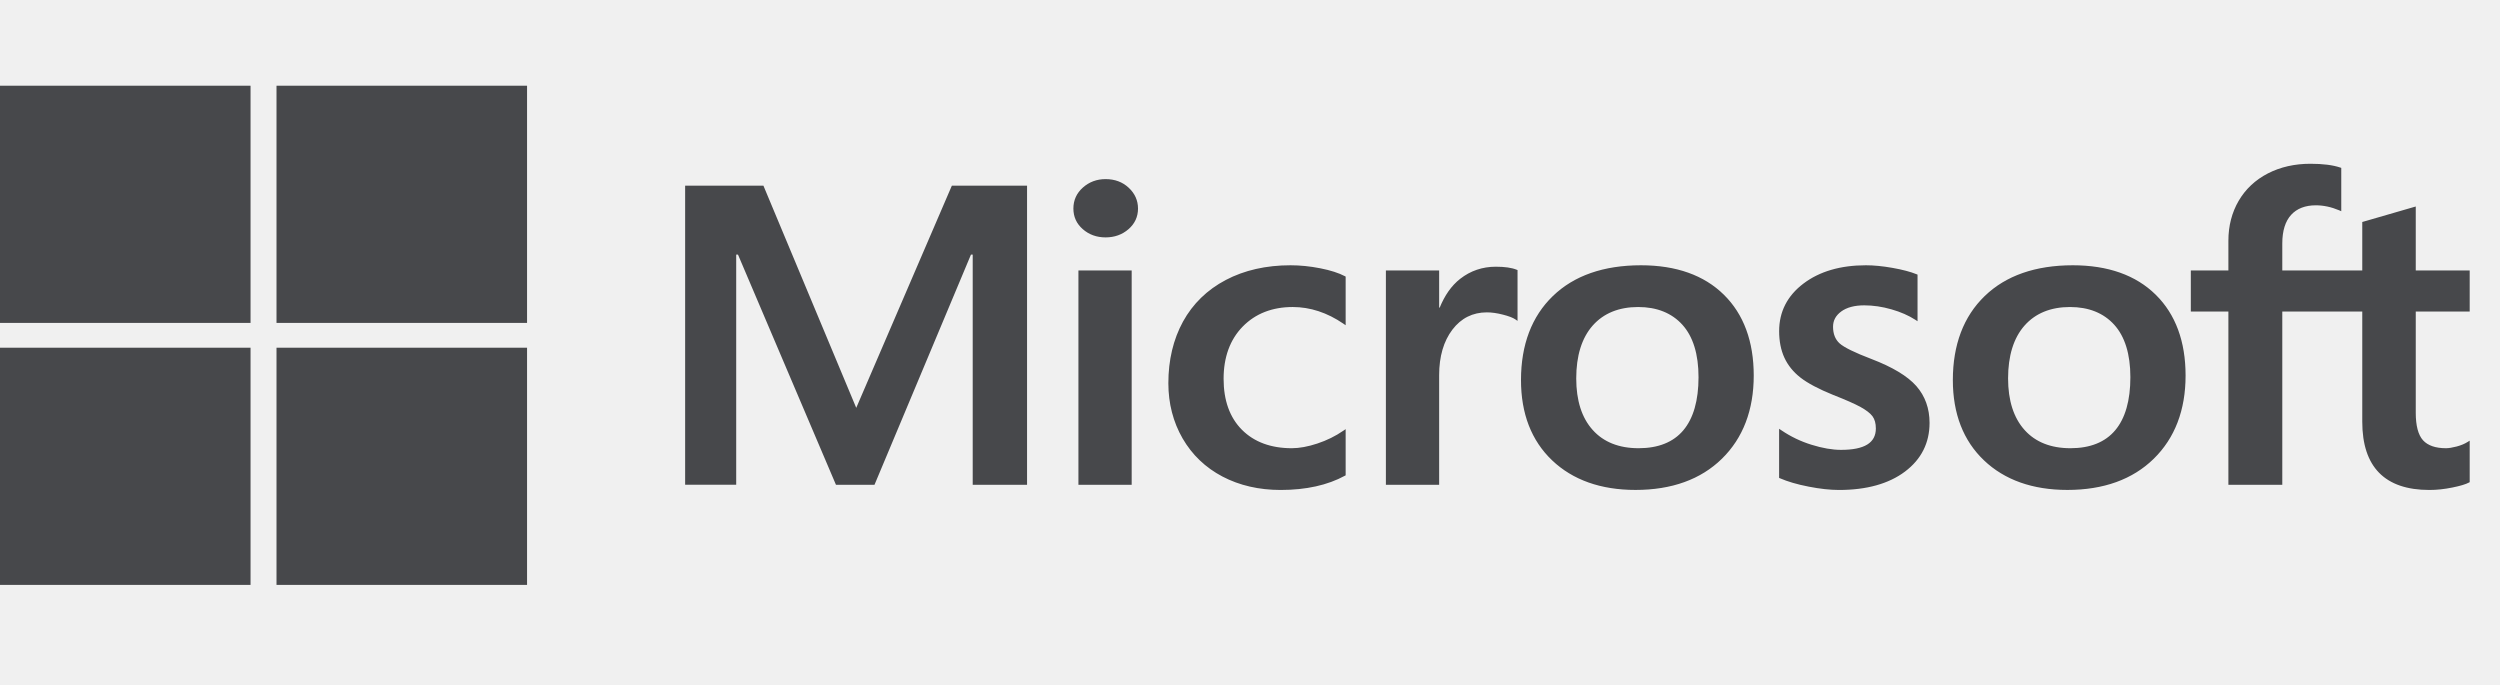
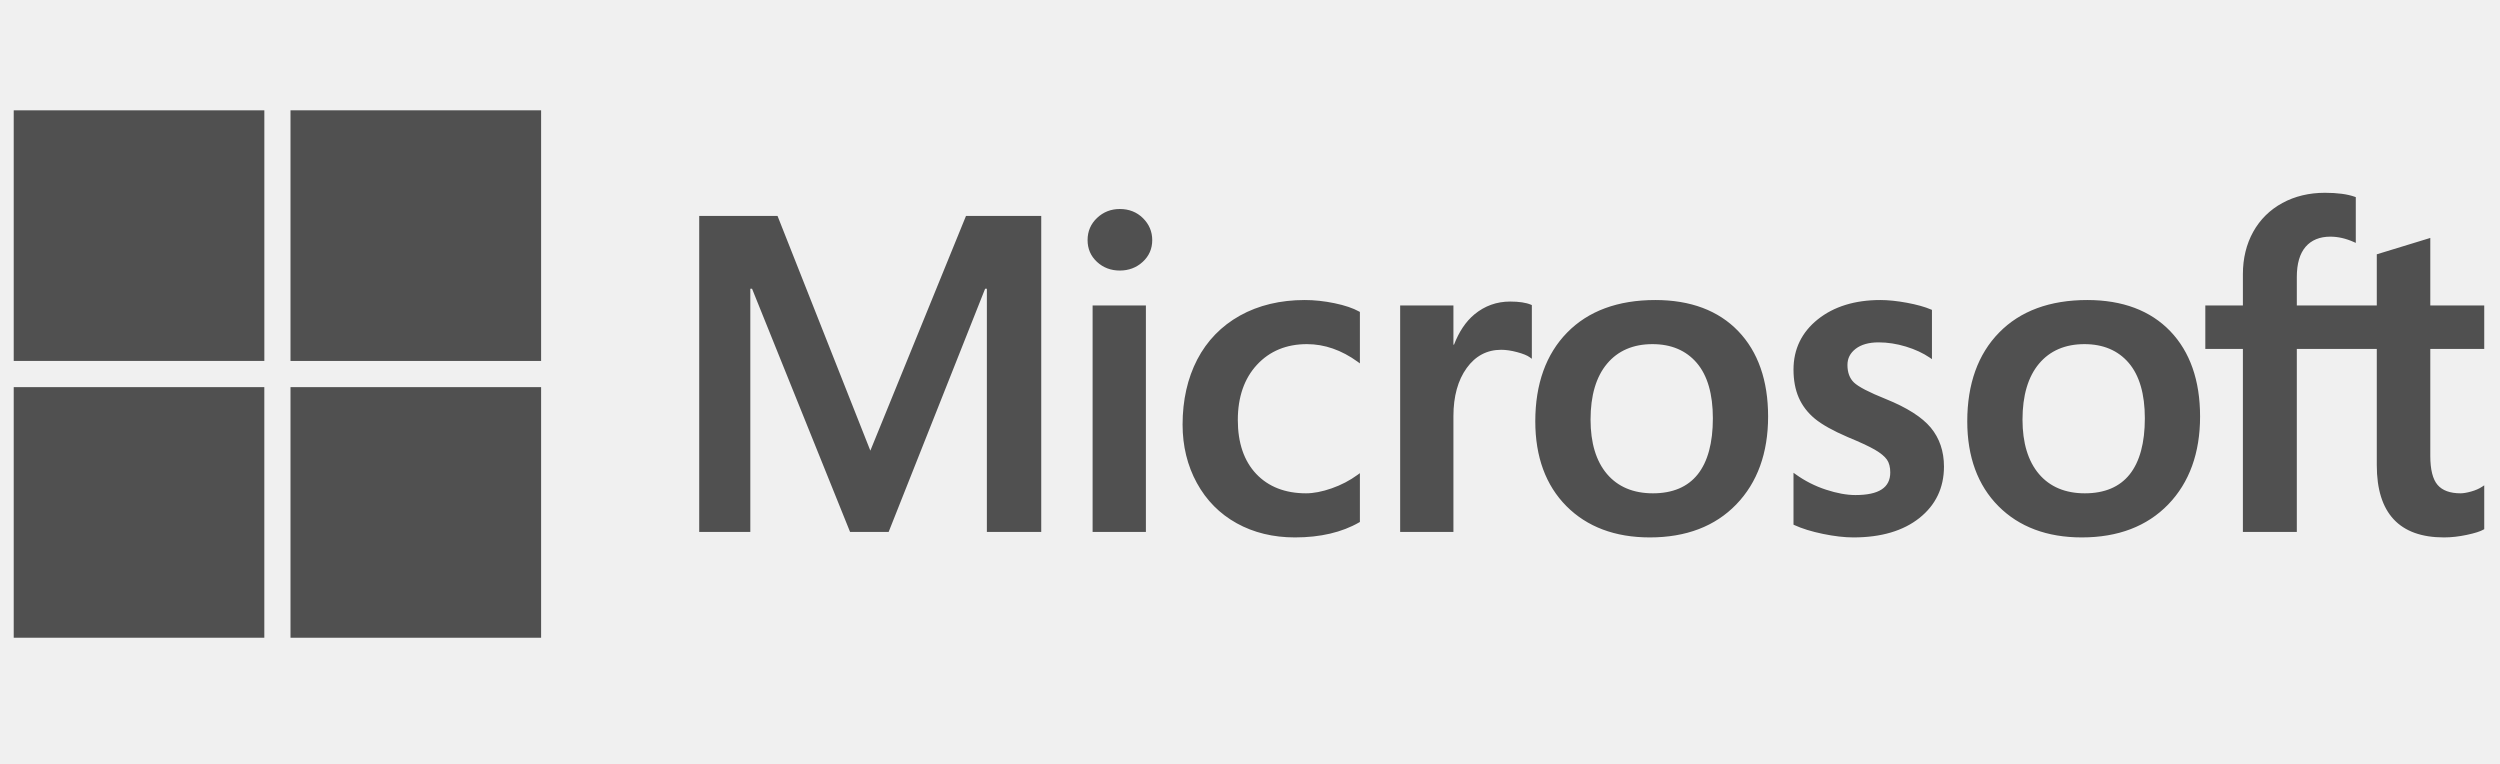
- <svg xmlns="http://www.w3.org/2000/svg" width="73" height="20" viewBox="0 0 73 20" fill="none">
-   <g clip-path="url(#clip0_305_3023)">
-     <path d="M72.115 9.097V7.897H70.54V6.03L70.487 6.045L69.007 6.474L68.978 6.482V7.897H66.643V7.109C66.643 6.742 66.73 6.461 66.901 6.274C67.07 6.089 67.313 5.995 67.622 5.995C67.845 5.995 68.075 6.044 68.307 6.142L68.365 6.167V4.902L68.338 4.893C68.121 4.819 67.827 4.782 67.463 4.782C67.003 4.782 66.586 4.877 66.222 5.064C65.858 5.252 65.571 5.52 65.371 5.861C65.171 6.202 65.069 6.595 65.069 7.03V7.897H63.972V9.097H65.069V14.156H66.643V9.097H68.978V12.312C68.978 13.636 69.638 14.307 70.939 14.307C71.153 14.307 71.377 14.283 71.607 14.236C71.841 14.189 72 14.141 72.094 14.09L72.115 14.079V12.867L72.051 12.907C71.965 12.961 71.859 13.005 71.734 13.038C71.609 13.071 71.504 13.088 71.423 13.088C71.118 13.088 70.893 13.01 70.753 12.857C70.612 12.702 70.54 12.431 70.54 12.052V9.097H72.115ZM60.456 13.088C59.885 13.088 59.434 12.909 59.117 12.555C58.798 12.2 58.636 11.694 58.636 11.05C58.636 10.387 58.798 9.867 59.117 9.506C59.435 9.147 59.881 8.965 60.444 8.965C60.989 8.965 61.424 9.139 61.735 9.482C62.048 9.828 62.207 10.343 62.207 11.014C62.207 11.694 62.058 12.216 61.763 12.565C61.471 12.912 61.031 13.088 60.456 13.088ZM60.526 7.746C59.436 7.746 58.57 8.048 57.953 8.645C57.336 9.241 57.023 10.067 57.023 11.098C57.023 12.079 57.328 12.867 57.931 13.441C58.533 14.015 59.353 14.306 60.367 14.306C61.424 14.306 62.273 14 62.89 13.395C63.507 12.791 63.819 11.973 63.819 10.966C63.819 9.97 63.526 9.176 62.947 8.606C62.368 8.035 61.553 7.746 60.526 7.746ZM54.485 7.746C53.743 7.746 53.13 7.925 52.661 8.28C52.19 8.636 51.951 9.103 51.951 9.668C51.951 9.962 52.002 10.223 52.104 10.444C52.206 10.666 52.364 10.862 52.574 11.026C52.783 11.189 53.105 11.36 53.531 11.533C53.89 11.673 54.157 11.791 54.327 11.884C54.493 11.975 54.611 12.067 54.678 12.156C54.742 12.244 54.775 12.363 54.775 12.511C54.775 12.932 54.442 13.136 53.758 13.136C53.504 13.136 53.214 13.086 52.897 12.987C52.582 12.89 52.285 12.747 52.016 12.564L51.95 12.52V13.955L51.974 13.965C52.197 14.062 52.478 14.145 52.809 14.209C53.139 14.274 53.44 14.307 53.7 14.307C54.505 14.307 55.153 14.126 55.626 13.77C56.102 13.412 56.343 12.933 56.343 12.348C56.343 11.927 56.213 11.565 55.957 11.273C55.703 10.984 55.262 10.718 54.647 10.483C54.157 10.297 53.843 10.142 53.713 10.024C53.588 9.909 53.525 9.747 53.525 9.541C53.525 9.359 53.603 9.214 53.764 9.095C53.926 8.977 54.151 8.916 54.434 8.916C54.696 8.916 54.965 8.956 55.231 9.033C55.498 9.109 55.732 9.212 55.928 9.338L55.992 9.38V8.019L55.968 8.009C55.787 7.935 55.549 7.873 55.26 7.822C54.973 7.771 54.712 7.746 54.485 7.746ZM47.846 13.088C47.275 13.088 46.824 12.909 46.507 12.555C46.187 12.2 46.026 11.694 46.026 11.05C46.026 10.387 46.188 9.867 46.507 9.506C46.825 9.147 47.271 8.965 47.834 8.965C48.379 8.965 48.814 9.139 49.125 9.482C49.438 9.828 49.597 10.343 49.597 11.014C49.597 11.694 49.447 12.216 49.153 12.565C48.861 12.912 48.421 13.088 47.846 13.088ZM47.916 7.746C46.826 7.746 45.96 8.048 45.343 8.645C44.726 9.241 44.413 10.067 44.413 11.098C44.413 12.079 44.718 12.867 45.321 13.441C45.923 14.015 46.743 14.306 47.757 14.306C48.814 14.306 49.663 14 50.28 13.395C50.897 12.791 51.209 11.973 51.209 10.966C51.209 9.97 50.916 9.176 50.337 8.606C49.758 8.035 48.943 7.746 47.916 7.746ZM42.023 8.981V7.897H40.468V14.156H42.023V10.954C42.023 10.409 42.154 9.962 42.411 9.624C42.665 9.291 43.003 9.121 43.417 9.121C43.557 9.121 43.714 9.143 43.884 9.187C44.053 9.23 44.175 9.276 44.247 9.325L44.312 9.37V7.886L44.287 7.876C44.142 7.817 43.937 7.788 43.678 7.788C43.287 7.788 42.938 7.907 42.638 8.141C42.375 8.347 42.185 8.629 42.04 8.981H42.023ZM37.683 7.746C36.969 7.746 36.333 7.891 35.792 8.176C35.249 8.462 34.83 8.871 34.544 9.39C34.26 9.909 34.116 10.514 34.116 11.189C34.116 11.781 34.256 12.323 34.532 12.802C34.809 13.281 35.201 13.655 35.696 13.915C36.191 14.175 36.763 14.307 37.396 14.307C38.135 14.307 38.767 14.167 39.272 13.891L39.293 13.88V12.531L39.227 12.576C38.998 12.734 38.742 12.86 38.467 12.951C38.192 13.042 37.941 13.088 37.721 13.088C37.111 13.088 36.621 12.907 36.266 12.551C35.909 12.194 35.729 11.693 35.729 11.062C35.729 10.428 35.917 9.914 36.288 9.535C36.659 9.157 37.15 8.965 37.747 8.965C38.258 8.965 38.756 9.129 39.228 9.452L39.293 9.497V8.076L39.272 8.065C39.094 7.971 38.852 7.893 38.552 7.834C38.253 7.775 37.961 7.746 37.683 7.746ZM33.045 7.897H31.49V14.156H33.045V7.897ZM32.283 5.23C32.027 5.23 31.804 5.313 31.621 5.476C31.436 5.64 31.343 5.847 31.343 6.09C31.343 6.33 31.435 6.533 31.618 6.692C31.799 6.851 32.023 6.932 32.283 6.932C32.544 6.932 32.769 6.851 32.952 6.692C33.136 6.533 33.23 6.33 33.23 6.09C33.23 5.855 33.139 5.651 32.959 5.483C32.78 5.315 32.553 5.23 32.283 5.23ZM28.403 7.435V14.156H29.99V5.422H27.794L25.002 11.909L22.292 5.422H20.006V14.155H21.497V7.434H21.549L24.41 14.156H25.535L28.352 7.435H28.403Z" fill="#1D1E22" fill-opacity="0.8" />
-     <path d="M7.316 9.429H0V2.503H7.316V9.429Z" fill="#1D1E22" fill-opacity="0.8" />
-     <path d="M15.39 9.429H8.074V2.503H15.39V9.429Z" fill="#1D1E22" fill-opacity="0.8" />
-     <path d="M7.316 17.079H0V10.153H7.316V17.079Z" fill="#1D1E22" fill-opacity="0.8" />
-     <path d="M15.39 17.079H8.074V10.153H15.39V17.079Z" fill="#1D1E22" fill-opacity="0.8" />
+ <svg xmlns="http://www.w3.org/2000/svg" width="95" height="29" viewBox="0 0 95 29" fill="none">
+   <g id="Company logo" clip-path="url(#clip0_1084_951)">
+     <path id="Vector" d="M94.401 13.259V11.608H92.351V9.041L92.282 9.063L90.356 9.652L90.318 9.663V11.608H87.279V10.525C87.279 10.02 87.392 9.634 87.614 9.377C87.835 9.122 88.151 8.993 88.553 8.993C88.843 8.993 89.143 9.061 89.444 9.196L89.52 9.23V7.491L89.484 7.478C89.203 7.377 88.82 7.326 88.346 7.326C87.748 7.326 87.204 7.456 86.731 7.714C86.256 7.972 85.883 8.341 85.622 8.809C85.362 9.278 85.23 9.818 85.23 10.417V11.608H83.802V13.259H85.23V20.214H87.279V13.259H90.318V17.679C90.318 19.499 91.177 20.422 92.87 20.422C93.149 20.422 93.442 20.389 93.74 20.325C94.045 20.26 94.252 20.194 94.374 20.124L94.401 20.108V18.442L94.318 18.497C94.207 18.571 94.068 18.632 93.906 18.677C93.743 18.723 93.606 18.746 93.501 18.746C93.104 18.746 92.811 18.639 92.629 18.428C92.445 18.215 92.351 17.843 92.351 17.322V13.259H94.401ZM79.225 18.746C78.482 18.746 77.895 18.499 77.482 18.014C77.066 17.525 76.855 16.829 76.855 15.945C76.855 15.032 77.066 14.318 77.482 13.821C77.896 13.327 78.477 13.077 79.209 13.077C79.919 13.077 80.485 13.316 80.89 13.788C81.297 14.263 81.504 14.972 81.504 15.895C81.504 16.829 81.31 17.547 80.927 18.027C80.546 18.504 79.974 18.746 79.225 18.746ZM79.317 11.401C77.897 11.401 76.77 11.816 75.967 12.637C75.163 13.457 74.756 14.592 74.756 16.011C74.756 17.358 75.154 18.442 75.938 19.232C76.722 20.021 77.789 20.422 79.109 20.422C80.485 20.422 81.589 20 82.393 19.168C83.196 18.338 83.603 17.213 83.603 15.828C83.603 14.459 83.221 13.367 82.468 12.583C81.714 11.799 80.653 11.401 79.317 11.401ZM71.452 11.401C70.487 11.401 69.688 11.648 69.078 12.134C68.465 12.624 68.153 13.267 68.153 14.044C68.153 14.448 68.22 14.807 68.353 15.111C68.486 15.416 68.692 15.685 68.965 15.911C69.237 16.135 69.656 16.369 70.211 16.608C70.677 16.8 71.026 16.962 71.247 17.09C71.463 17.216 71.616 17.342 71.703 17.465C71.787 17.585 71.83 17.75 71.83 17.953C71.83 18.531 71.397 18.812 70.506 18.812C70.175 18.812 69.798 18.743 69.385 18.607C68.975 18.473 68.588 18.277 68.238 18.026L68.153 17.965V19.938L68.184 19.952C68.474 20.086 68.84 20.199 69.271 20.288C69.701 20.377 70.092 20.422 70.431 20.422C71.479 20.422 72.322 20.174 72.938 19.684C73.557 19.191 73.871 18.534 73.871 17.729C73.871 17.149 73.702 16.652 73.369 16.25C73.038 15.853 72.464 15.487 71.663 15.164C71.025 14.908 70.616 14.696 70.448 14.533C70.285 14.375 70.203 14.152 70.203 13.87C70.203 13.619 70.304 13.419 70.513 13.256C70.724 13.093 71.018 13.01 71.386 13.01C71.727 13.01 72.076 13.064 72.424 13.17C72.771 13.275 73.076 13.417 73.331 13.59L73.414 13.648V11.776L73.382 11.762C73.147 11.661 72.838 11.575 72.462 11.505C72.087 11.436 71.748 11.401 71.452 11.401ZM62.811 18.746C62.067 18.746 61.48 18.499 61.067 18.014C60.651 17.525 60.441 16.829 60.441 15.945C60.441 15.032 60.651 14.318 61.068 13.821C61.481 13.327 62.062 13.077 62.794 13.077C63.505 13.077 64.07 13.316 64.475 13.788C64.883 14.263 65.089 14.972 65.089 15.895C65.089 16.829 64.895 17.547 64.512 18.027C64.131 18.504 63.559 18.746 62.811 18.746ZM62.902 11.401C61.483 11.401 60.355 11.816 59.552 12.637C58.749 13.457 58.341 14.592 58.341 16.011C58.341 17.359 58.739 18.442 59.523 19.232C60.307 20.021 61.374 20.422 62.694 20.422C64.07 20.422 65.175 20 65.978 19.168C66.781 18.338 67.188 17.213 67.188 15.828C67.188 14.459 66.806 13.367 66.053 12.583C65.299 11.799 64.239 11.401 62.902 11.401ZM55.23 13.098V11.608H53.206V20.214H55.23V15.812C55.23 15.063 55.4 14.448 55.735 13.984C56.066 13.525 56.507 13.292 57.044 13.292C57.227 13.292 57.431 13.322 57.653 13.382C57.873 13.441 58.032 13.505 58.125 13.573L58.21 13.634V11.593L58.178 11.579C57.989 11.499 57.722 11.459 57.385 11.459C56.876 11.459 56.421 11.622 56.031 11.944C55.689 12.227 55.441 12.615 55.252 13.098H55.23ZM49.581 11.401C48.652 11.401 47.824 11.6 47.119 11.992C46.413 12.386 45.867 12.948 45.495 13.662C45.126 14.375 44.938 15.207 44.938 16.135C44.938 16.948 45.12 17.695 45.48 18.352C45.84 19.011 46.349 19.526 46.995 19.884C47.639 20.241 48.383 20.422 49.208 20.422C50.17 20.422 50.991 20.23 51.65 19.85L51.676 19.835V17.98L51.591 18.042C51.293 18.26 50.96 18.433 50.601 18.558C50.243 18.683 49.917 18.746 49.631 18.746C48.837 18.746 48.199 18.497 47.736 18.008C47.272 17.517 47.037 16.828 47.037 15.961C47.037 15.088 47.282 14.382 47.766 13.86C48.248 13.34 48.886 13.077 49.664 13.077C50.33 13.077 50.978 13.302 51.592 13.747L51.676 13.809V11.854L51.649 11.839C51.418 11.71 51.103 11.603 50.712 11.522C50.323 11.441 49.943 11.401 49.581 11.401ZM43.544 11.608H41.519V20.214H43.544V11.608ZM42.552 7.942C42.219 7.942 41.928 8.055 41.69 8.28C41.45 8.506 41.328 8.789 41.328 9.124C41.328 9.454 41.448 9.732 41.686 9.952C41.922 10.171 42.213 10.281 42.552 10.281C42.891 10.281 43.184 10.171 43.422 9.952C43.663 9.732 43.785 9.454 43.785 9.124C43.785 8.801 43.666 8.52 43.432 8.289C43.199 8.059 42.903 7.942 42.552 7.942ZM37.501 10.973V20.214H39.567V8.205H36.708L33.073 17.125L29.546 8.205H26.57V20.214H28.512V10.972H28.578L32.303 20.214H33.768L37.434 10.973H37.501Z" fill="#505050" />
+     <path id="Vector_2" d="M10.045 13.716H0.521V4.192H10.045V13.716Z" fill="#505050" />
+     <path id="Vector_3" d="M20.562 13.716H11.039V4.192H20.562V13.716Z" fill="#505050" />
+     <path id="Vector_4" d="M10.044 24.234H0.521V14.711H10.044V24.234Z" fill="#505050" />
+     <path id="Vector_5" d="M20.562 24.234H11.039V14.711H20.562V24.234Z" fill="#505050" />
  </g>
  <defs>
-     <clipPath id="clip0_305_3023">
-       <rect width="72.18" height="20" fill="white" />
+     <clipPath id="clip0_1084_951">
+       <rect width="93.958" height="27.5" fill="white" transform="translate(0.521484 0.75)" />
    </clipPath>
  </defs>
</svg>
